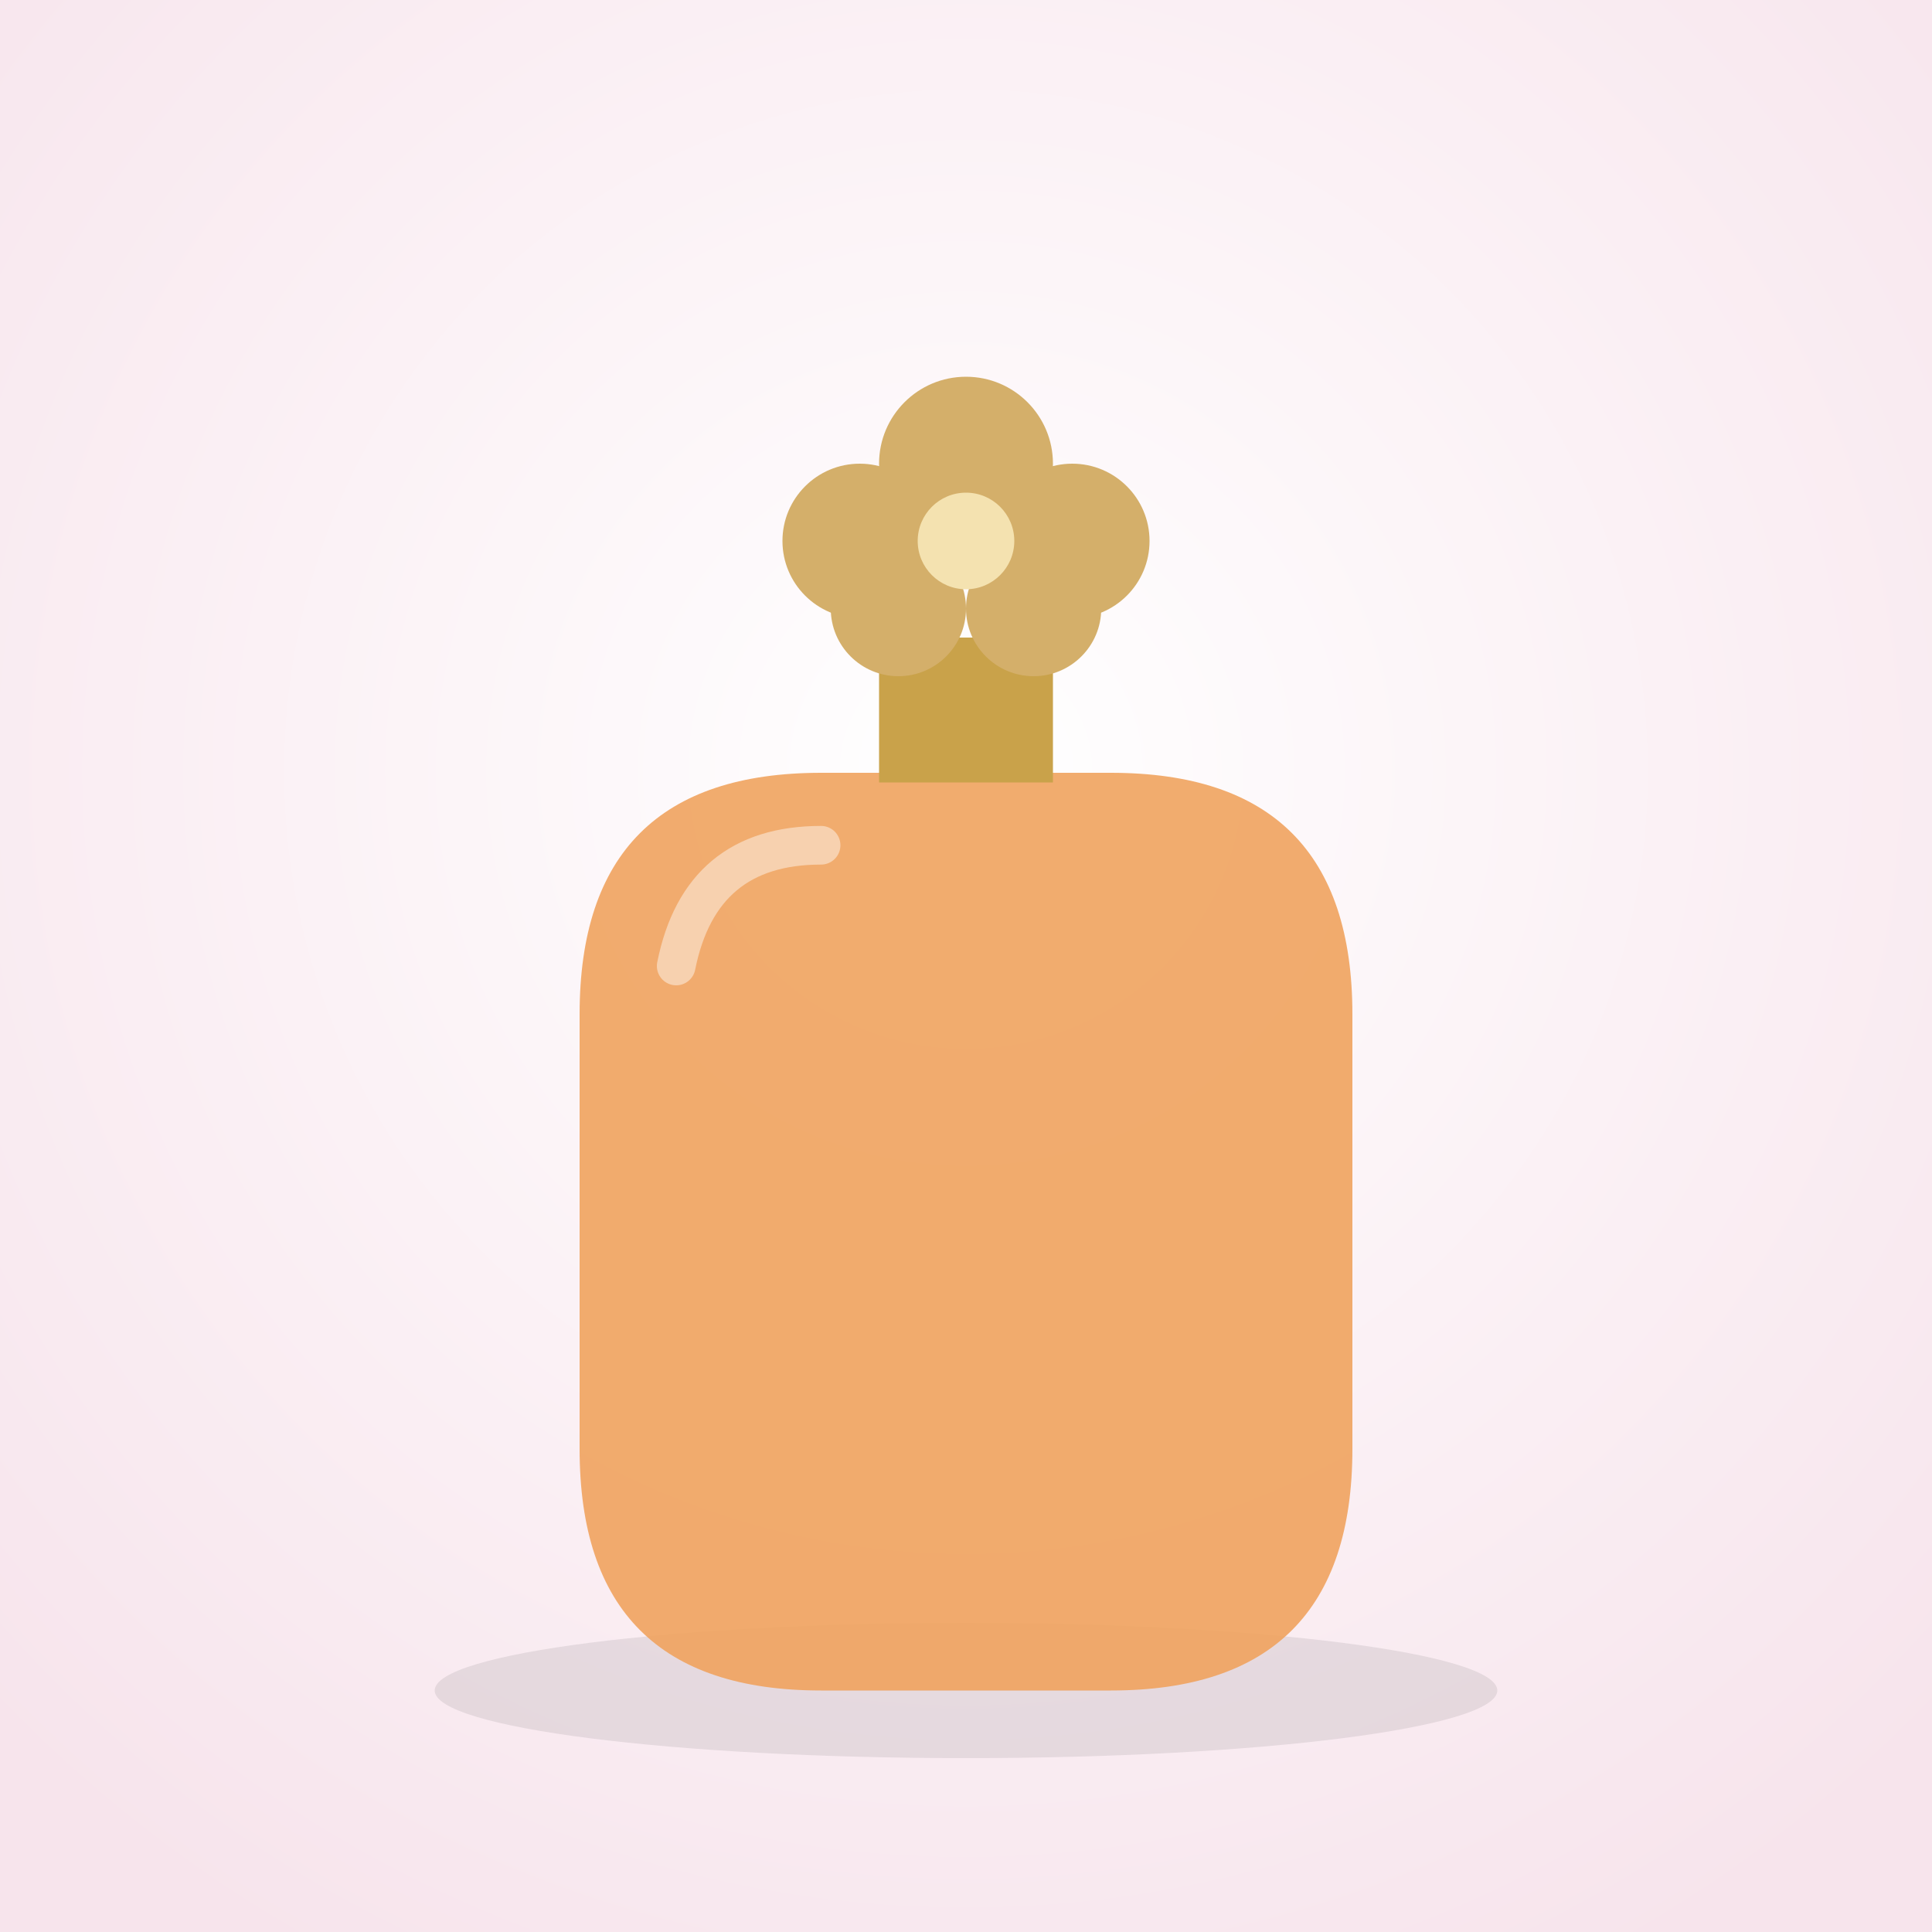
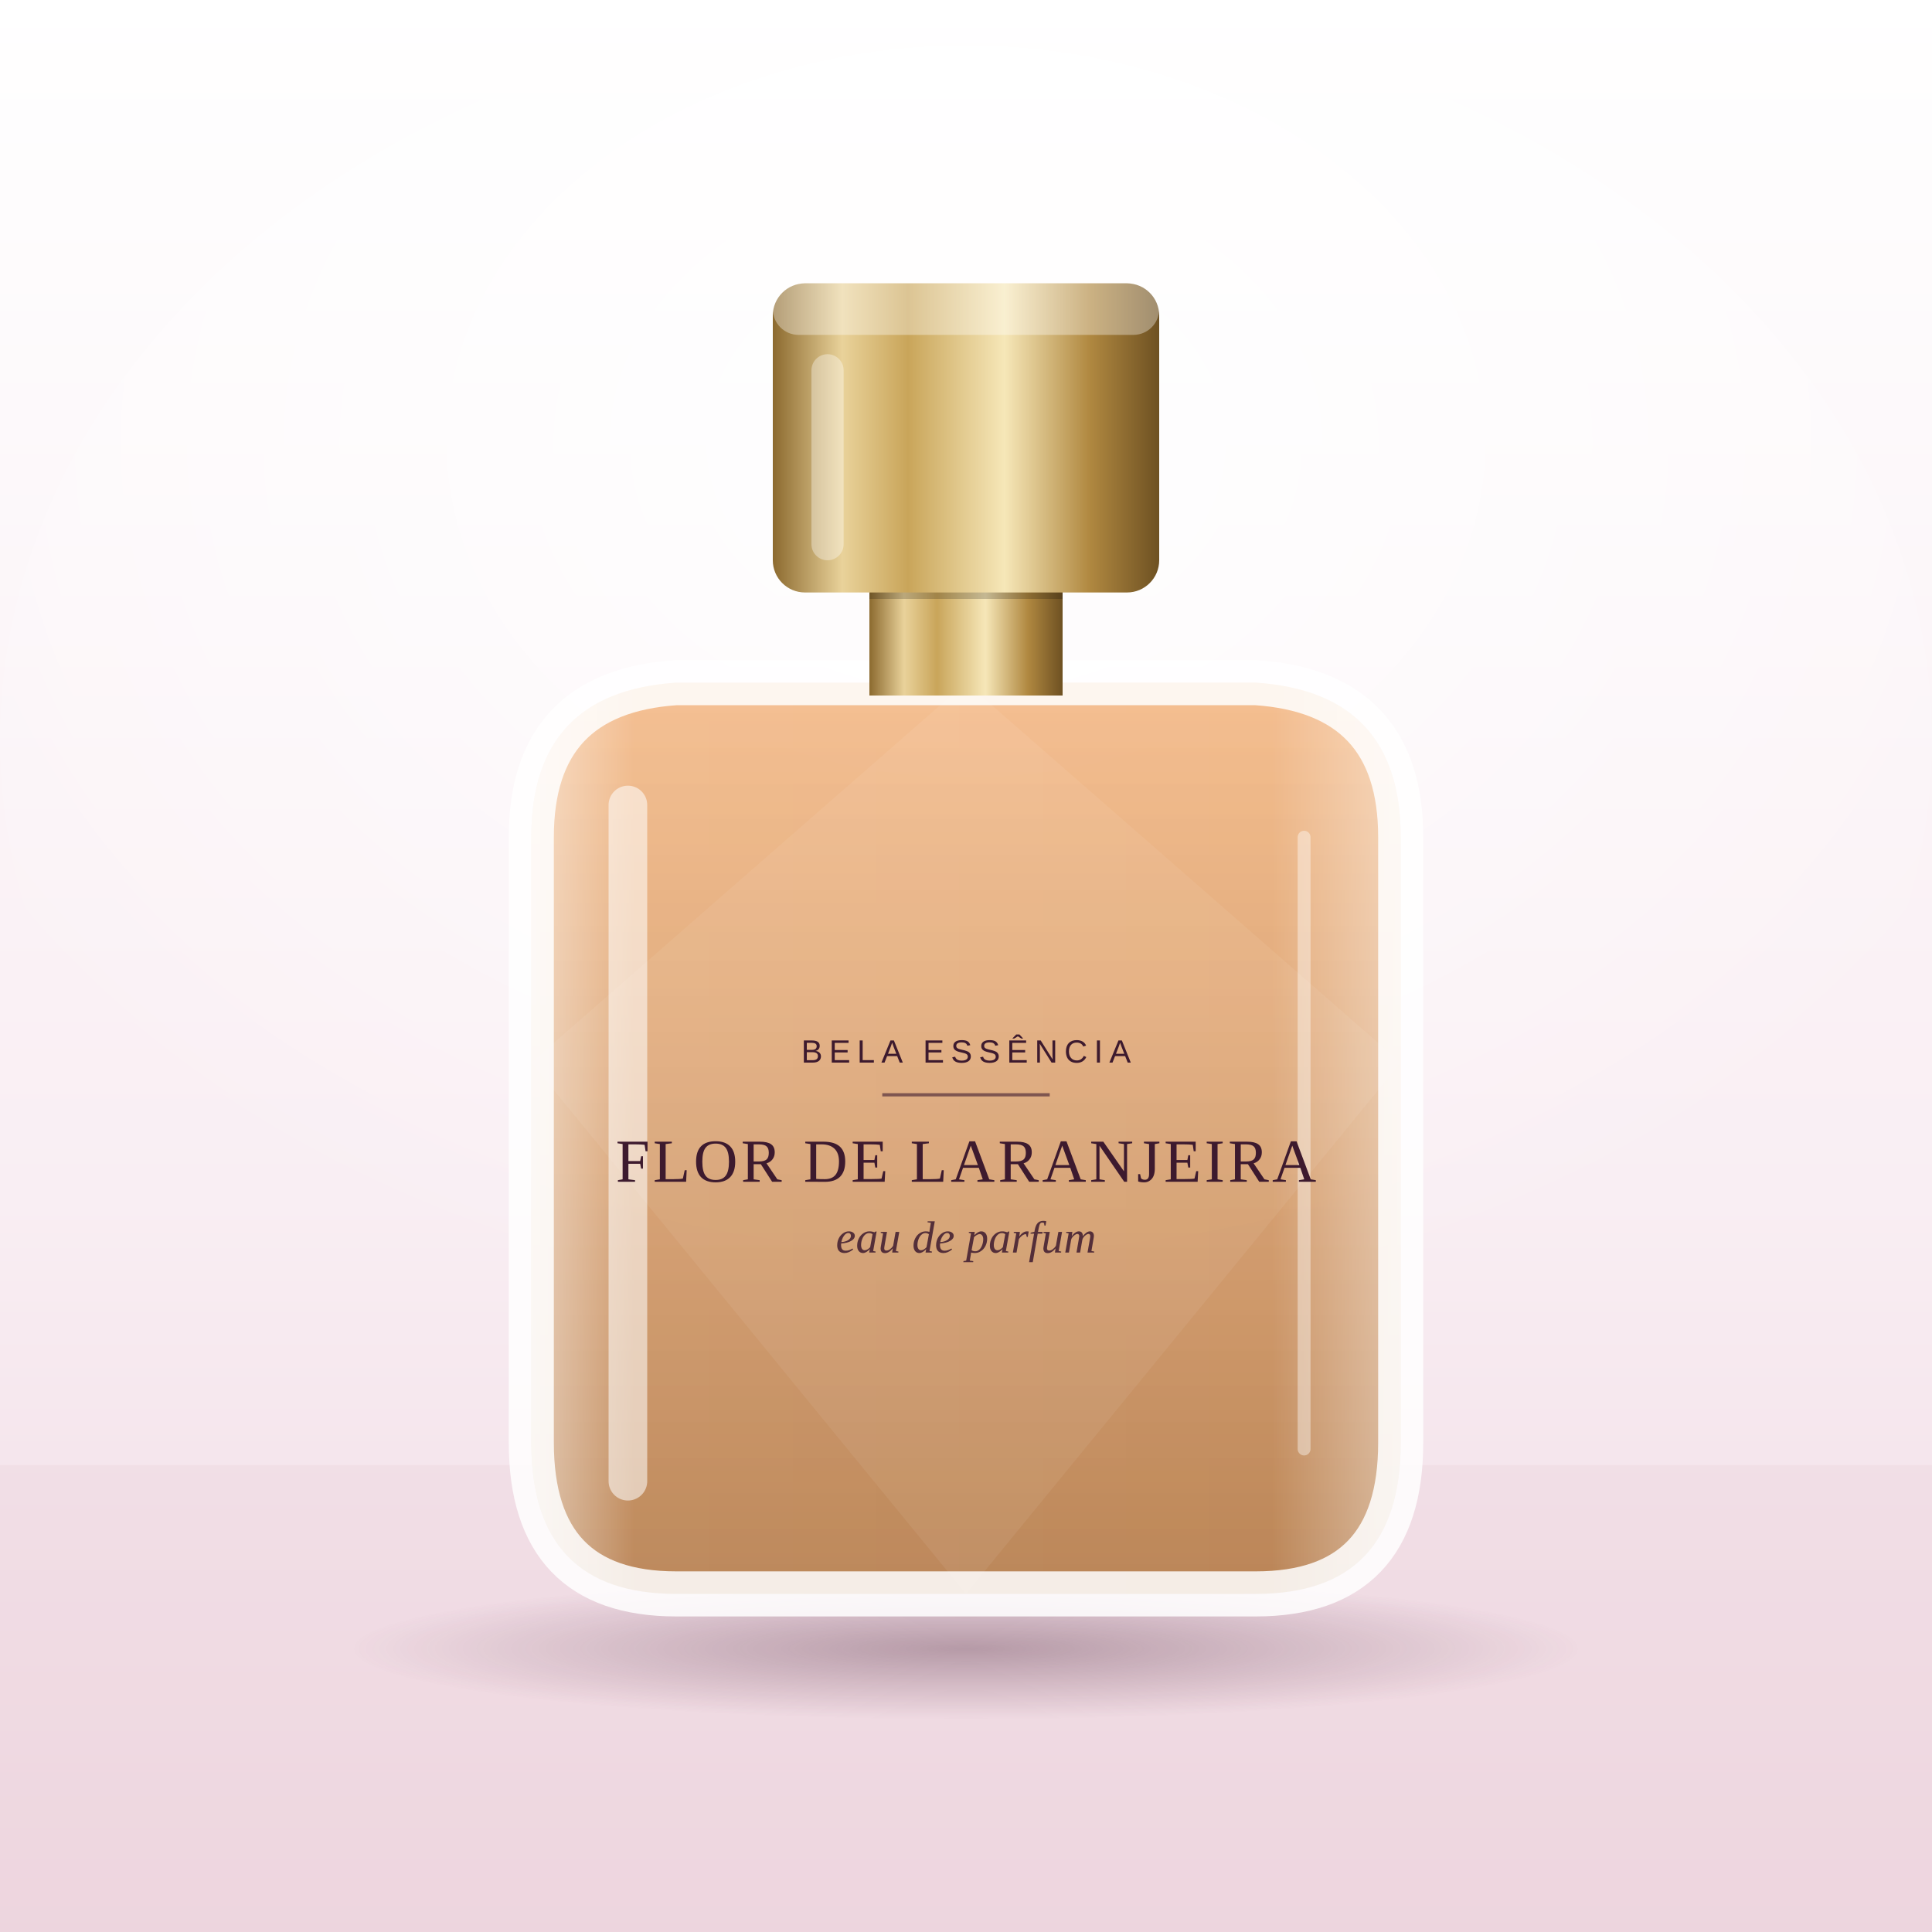
- <svg xmlns="http://www.w3.org/2000/svg" viewBox="0 0 400 400" aria-hidden="true">
+ <svg xmlns="http://www.w3.org/2000/svg" viewBox="0 0 600 600" aria-hidden="true">
  <defs>
-     <radialGradient id="f" cx="50%" cy="40%" r="70%">
+     <linearGradient id="fundo" x1="0" y1="0" x2="0" y2="1">
      <stop offset="0" stop-color="#FFFFFF" />
-       <stop offset="1" stop-color="#F7E4EC" />
+       <stop offset=".62" stop-color="#F9EEF3" />
+       <stop offset="1" stop-color="#EED7E1" />
+     </linearGradient>
+     <radialGradient id="luz" cx="50%" cy="30%" r="60%">
+       <stop offset="0" stop-color="#FFFFFF" stop-opacity=".9" />
+       <stop offset="1" stop-color="#FFFFFF" stop-opacity="0" />
    </radialGradient>
+     <radialGradient id="sombra" cx="50%" cy="50%" r="50%">
+       <stop offset="0" stop-color="#4A2238" stop-opacity=".35" />
+       <stop offset="1" stop-color="#4A2238" stop-opacity="0" />
+     </radialGradient>
+     <linearGradient id="ouro" x1="0" y1="0" x2="1" y2="0">
+       <stop offset="0" stop-color="#8C6A2F" />
+       <stop offset=".18" stop-color="#E9D29A" />
+       <stop offset=".35" stop-color="#C9A55A" />
+       <stop offset=".6" stop-color="#F6E7B8" />
+       <stop offset=".82" stop-color="#B08840" />
+       <stop offset="1" stop-color="#6E5122" />
+     </linearGradient>
+     <linearGradient id="prata" x1="0" y1="0" x2="1" y2="0">
+       <stop offset="0" stop-color="#7D838C" />
+       <stop offset=".2" stop-color="#E9EDF2" />
+       <stop offset=".45" stop-color="#AEB5BF" />
+       <stop offset=".65" stop-color="#F7F9FB" />
+       <stop offset="1" stop-color="#6B717A" />
+     </linearGradient>
+     <linearGradient id="preto" x1="0" y1="0" x2="1" y2="0">
+       <stop offset="0" stop-color="#0E0E10" />
+       <stop offset=".25" stop-color="#4A4A52" />
+       <stop offset=".45" stop-color="#1C1C20" />
+       <stop offset=".7" stop-color="#3A3A40" />
+       <stop offset="1" stop-color="#08080A" />
+     </linearGradient>
+     <linearGradient id="corpo" x1="0" y1="0" x2="1" y2="0">
+       <stop offset="0" stop-color="#9C693D" />
+       <stop offset=".22" stop-color="#F3BA86" />
+       <stop offset=".5" stop-color="#F0A35E" />
+       <stop offset=".8" stop-color="#CC8A4F" />
+       <stop offset="1" stop-color="#845933" />
+     </linearGradient>
+     <linearGradient id="liquido" x1="0" y1="0" x2="0" y2="1">
+       <stop offset="0" stop-color="#F2B076" stop-opacity=".85" />
+       <stop offset="1" stop-color="#B47A46" stop-opacity=".95" />
+     </linearGradient>
+     <linearGradient id="vidro" x1="0" y1="0" x2="1" y2="0">
+       <stop offset="0" stop-color="#FFFFFF" stop-opacity=".55" />
+       <stop offset=".12" stop-color="#FFFFFF" stop-opacity=".08" />
+       <stop offset=".85" stop-color="#FFFFFF" stop-opacity=".05" />
+       <stop offset="1" stop-color="#FFFFFF" stop-opacity=".45" />
+     </linearGradient>
+     <linearGradient id="brilho" x1="0" y1="0" x2="1" y2="0">
+       <stop offset="0" stop-color="#FFFFFF" stop-opacity="0" />
+       <stop offset=".5" stop-color="#FFFFFF" stop-opacity=".75" />
+       <stop offset="1" stop-color="#FFFFFF" stop-opacity="0" />
+     </linearGradient>
  </defs>
-   <rect width="400" height="400" fill="url(#f)" />
-   <ellipse cx="200" cy="350" rx="110" ry="14" fill="#000" opacity=".08" />
-   <path d="M120 210 Q120 160 170 160 L230 160 Q280 160 280 210 L280 300 Q280 350 230 350 L170 350 Q120 350 120 300 Z" fill="#F0A35E" opacity=".9" />
-   <path d="M140 200 Q145 175 170 175" stroke="#fff" stroke-width="8" fill="none" opacity=".45" stroke-linecap="round" />
-   <rect x="182" y="132" width="36" height="30" fill="#C9A24A" />
-   <g fill="#D4AF6A">
-     <circle cx="200" cy="96" r="18" />
-     <circle cx="178" cy="112" r="16" />
-     <circle cx="222" cy="112" r="16" />
-     <circle cx="186" cy="126" r="14" />
-     <circle cx="214" cy="126" r="14" />
+   <rect width="600" height="600" fill="url(#fundo)" />
+   <ellipse cx="300" cy="230" rx="300" ry="230" fill="url(#luz)" />
+   <rect y="455" width="600" height="145" fill="#EAD0DB" opacity=".35" />
+   <ellipse cx="300" cy="512" rx="190" ry="22" fill="url(#sombra)" />
+   <path d="M165 260 Q165 215 210 212 L390 212 Q435 215 435 260 L435 448 Q435 495 390 495 L210 495 Q165 495 165 448 Z" fill="url(#liquido)" />
+   <path d="M165 260 Q165 215 210 212 L390 212 Q435 215 435 260 L435 448 Q435 495 390 495 L210 495 Q165 495 165 448 Z" fill="none" stroke="#FFF" stroke-opacity=".85" stroke-width="14" />
+   <path d="M165 260 Q165 215 210 212 L390 212 Q435 215 435 260 L435 448 Q435 495 390 495 L210 495 Q165 495 165 448 Z" fill="url(#vidro)" />
+   <path d="M195 250 L195 460" stroke="#FFF" stroke-width="12" opacity=".55" stroke-linecap="round" />
+   <path d="M405 260 L405 450" stroke="#FFF" stroke-width="4" opacity=".4" stroke-linecap="round" />
+   <polygon points="300,212 435,330 300,495 165,330" fill="#FFF" opacity=".06" />
+   <g text-anchor="middle" fill="#3D1A2E">
+     <text x="300" y="330" font-family="'Segoe UI', Arial, Helvetica, sans-serif" font-size="10" letter-spacing="2">BELA ESSÊNCIA</text>
+     <line x1="274" y1="340" x2="326" y2="340" stroke="#3D1A2E" stroke-width="1" opacity=".6" />
+     <text x="300" y="367" font-family="Georgia, 'Times New Roman', serif" font-size="19" letter-spacing="1">FLOR DE LARANJEIRA</text>
+     <text x="300" y="389" font-family="Georgia, 'Times New Roman', serif" font-style="italic" font-size="14" opacity=".85">eau de parfum</text>
  </g>
-   <circle cx="200" cy="112" r="10" fill="#F4E2B0" />
+   <rect x="270" y="180" width="60" height="36" fill="url(#ouro)" />
+   <rect x="270" y="180" width="60" height="6" fill="#000" opacity=".2" />
+   <rect x="240" y="88" width="120" height="96" rx="10" fill="url(#ouro)" />
+   <rect x="240" y="88" width="120" height="16" rx="8" fill="#FFF" opacity=".35" />
+   <rect x="252" y="110" width="10" height="64" rx="5" fill="#FFF" opacity=".35" />
</svg>
